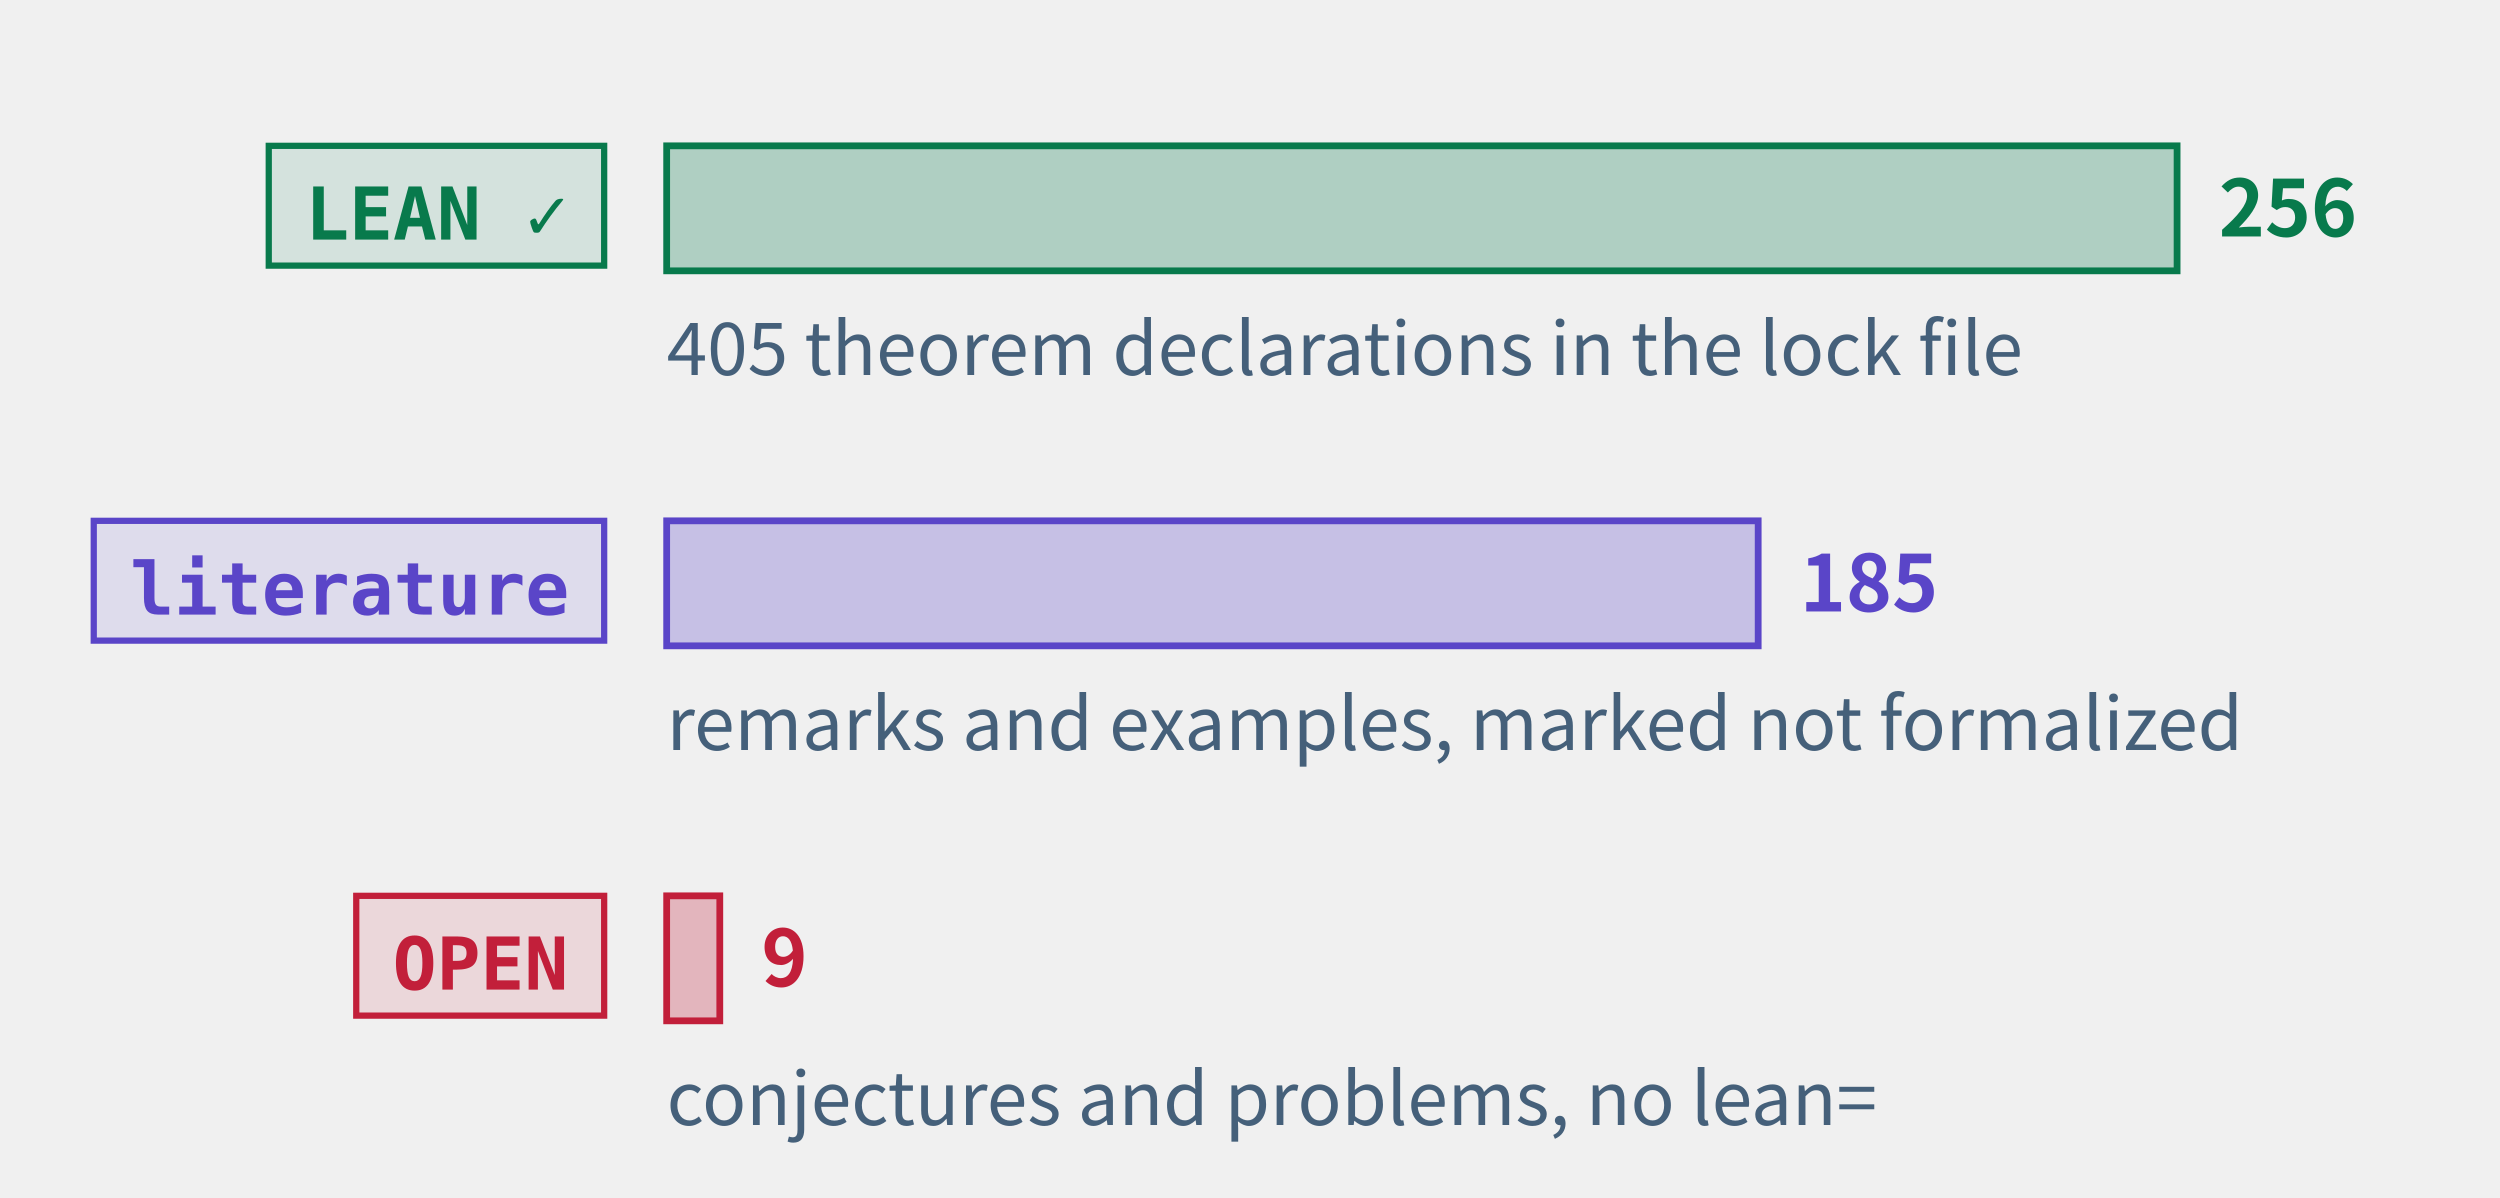
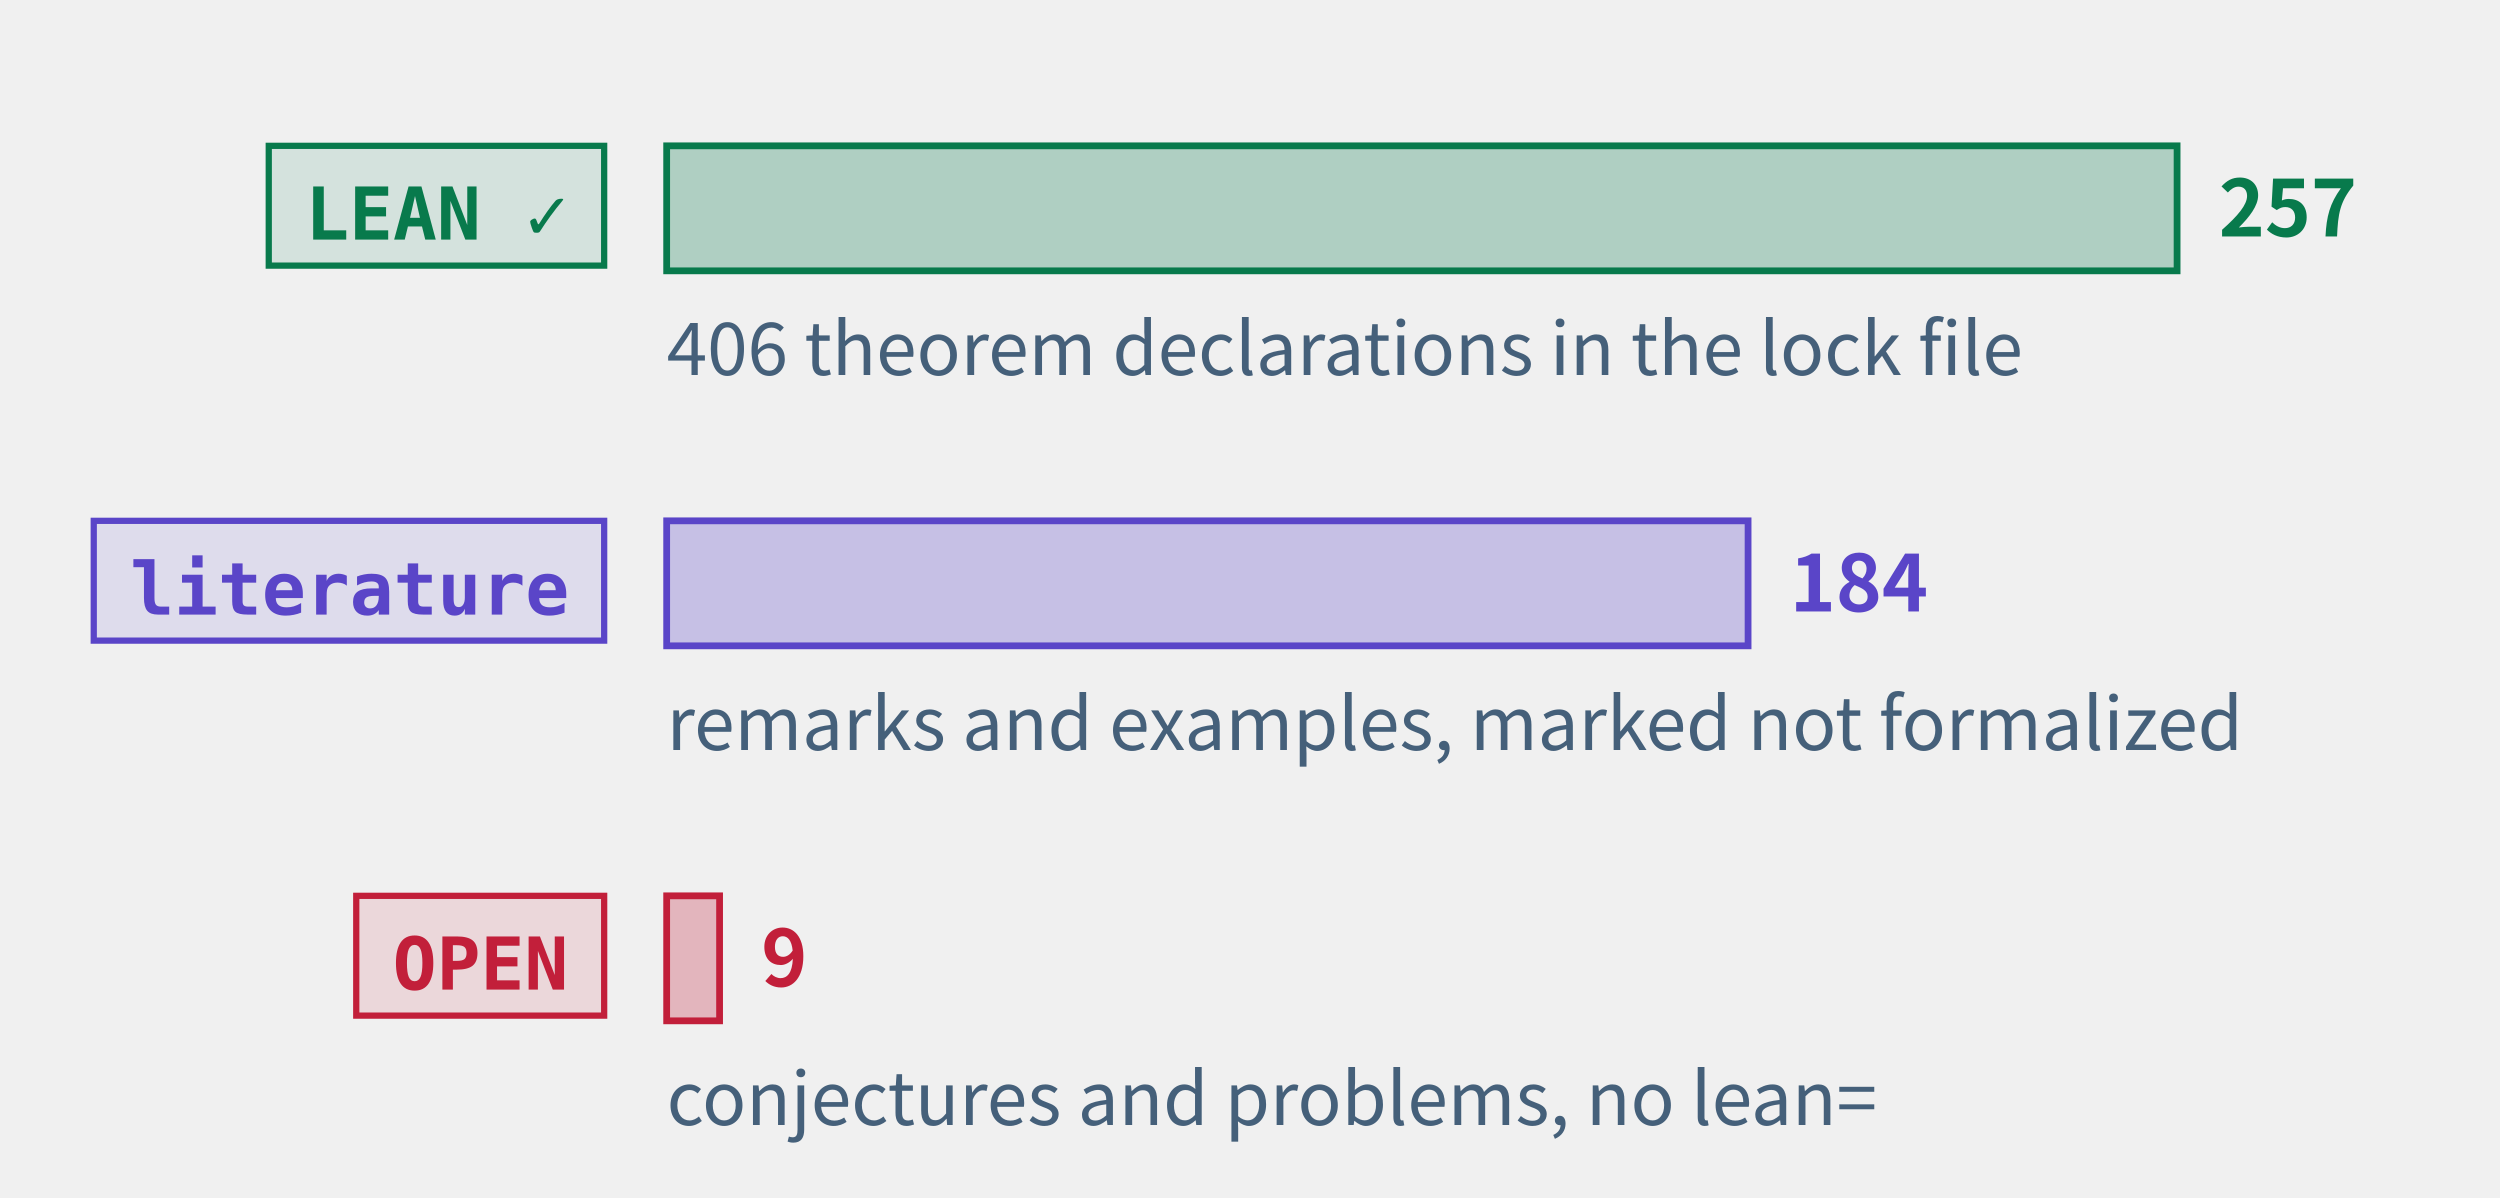
<svg xmlns="http://www.w3.org/2000/svg" class="tr-fig" data-tr-fig="prelude-three-tiers" data-lang="en" viewBox="0 0 480 230" width="480" height="230" font-family="'Noto Sans SC', 'Noto Sans CJK SC', 'Source Sans 3', 'PingFang SC', 'Microsoft YaHei', system-ui, sans-serif" role="img" aria-label="Three bars, each with a tag. The top bar is green, tagged LEAN ✓: the theorems, lemmas, propositions and corollaries with a Lean reference, the longest. The middle bar is violet, tagged “literature”: the remarks and examples marked as literature results. The bottom bar is red, tagged OPEN: the open conjectures and problems, very short. Each bar ends in its count; under the green bar a note gives the number of theorem declarations in the lock file.">
  <style>.ts-ink{stroke:#0b1622}.tf-ink{fill:#0b1622}.ts-dim{stroke:#45607a}.tf-dim{fill:#45607a}.ts-faint{stroke:#9db3c4}.tf-faint{fill:#9db3c4}.ts-edge{stroke:#b9d0dd}.tf-edge{fill:#b9d0dd}.ts-hot{stroke:#5f9bb5}.tf-hot{fill:#5f9bb5}.ts-bg{stroke:#ffffff}.tf-bg{fill:#ffffff}.ts-panel{stroke:#eef5f9}.tf-panel{fill:#eef5f9}.ts-sheet{stroke:#f7fbfd}.tf-sheet{fill:#f7fbfd}.ts-cyan{stroke:#007c8a}.tf-cyan{fill:#007c8a}.ts-magenta{stroke:#b0128f}.tf-magenta{fill:#b0128f}.ts-amber{stroke:#946200}.tf-amber{fill:#946200}.ts-violet{stroke:#5a45c8}.tf-violet{fill:#5a45c8}.ts-ok{stroke:#087a4c}.tf-ok{fill:#087a4c}.ts-warn{stroke:#c21f3a}.tf-warn{fill:#c21f3a}.ts-blue{stroke:#1d5fd0}.tf-blue{fill:#1d5fd0}.ts-orange{stroke:#b85410}.tf-orange{fill:#b85410}.ts-sigma{stroke:#28405a}.tf-sigma{fill:#28405a}@media (prefers-color-scheme:dark){.ts-ink{stroke:#d4efff}.tf-ink{fill:#d4efff}.ts-dim{stroke:#6f8ea5}.tf-dim{fill:#6f8ea5}.ts-faint{stroke:#34506a}.tf-faint{fill:#34506a}.ts-edge{stroke:#143049}.tf-edge{fill:#143049}.ts-hot{stroke:#1f5d7c}.tf-hot{fill:#1f5d7c}.ts-bg{stroke:#03060c}.tf-bg{fill:#03060c}.ts-panel{stroke:#07101b}.tf-panel{fill:#07101b}.ts-sheet{stroke:#050c16}.tf-sheet{fill:#050c16}.ts-cyan{stroke:#19f0ff}.tf-cyan{fill:#19f0ff}.ts-magenta{stroke:#ff2fd0}.tf-magenta{fill:#ff2fd0}.ts-amber{stroke:#ffc83d}.tf-amber{fill:#ffc83d}.ts-violet{stroke:#9d8cff}.tf-violet{fill:#9d8cff}.ts-ok{stroke:#46ffb2}.tf-ok{fill:#46ffb2}.ts-warn{stroke:#ff5064}.tf-warn{fill:#ff5064}.ts-blue{stroke:#2a7bff}.tf-blue{fill:#2a7bff}.ts-orange{stroke:#ff8a3c}.tf-orange{fill:#ff8a3c}.ts-sigma{stroke:#cfe3ff}.tf-sigma{fill:#cfe3ff}}</style>
  <rect x="51.6" y="28" width="64.4" height="23" class="ts-ok tf-ok" stroke-width="1.2" fill-opacity="0.12" />
  <text class="tf-ok tr-fig-mono" x="58.6" y="46" font-size="14" font-family="'JetBrains Mono', 'DejaVu Sans Mono', ui-monospace, Menlo, Consolas, monospace" font-weight="600">LEAN ✓</text>
  <rect x="128" y="28" width="290" height="24" class="ts-ok tf-ok" stroke-width="1.3" fill-opacity="0.28" />
-   <text class="tf-ok" x="426" y="45.4" font-size="15" font-weight="600">256</text>
+   <text class="tf-ok" x="426" y="45.4" font-size="15" font-weight="600">257</text>
  <rect x="18" y="100" width="98" height="23" class="ts-violet tf-violet" stroke-width="1.2" fill-opacity="0.12" />
  <text class="tf-violet tr-fig-mono" x="25" y="118" font-size="14" font-family="'JetBrains Mono', 'DejaVu Sans Mono', ui-monospace, Menlo, Consolas, monospace" font-weight="600">literature</text>
-   <rect x="128" y="100" width="209.57" height="24" class="ts-violet tf-violet" stroke-width="1.3" fill-opacity="0.28" />
-   <text class="tf-violet" x="345.57" y="117.4" font-size="15" font-weight="600">185</text>
+   <rect x="128" y="100" width="207.63" height="24" class="ts-violet tf-violet" stroke-width="1.3" fill-opacity="0.28" />
+   <text class="tf-violet" x="343.63" y="117.4" font-size="15" font-weight="600">184</text>
  <rect x="68.4" y="172" width="47.6" height="23" class="ts-warn tf-warn" stroke-width="1.2" fill-opacity="0.12" />
  <text class="tf-warn tr-fig-mono" x="75.4" y="190" font-size="14" font-family="'JetBrains Mono', 'DejaVu Sans Mono', ui-monospace, Menlo, Consolas, monospace" font-weight="600">OPEN</text>
-   <rect x="128" y="172" width="10.2" height="24" class="ts-warn tf-warn" stroke-width="1.3" fill-opacity="0.28" />
-   <text class="tf-warn" x="146.2" y="189.4" font-size="15" font-weight="600">9</text>
-   <text class="tf-dim" x="128" y="72" font-size="14">405 theorem declarations in the lock file</text>
+   <rect x="128" y="172" width="10.16" height="24" class="ts-warn tf-warn" stroke-width="1.3" fill-opacity="0.28" />
+   <text class="tf-warn" x="146.16" y="189.4" font-size="15" font-weight="600">9</text>
+   <text class="tf-dim" x="128" y="72" font-size="14">406 theorem declarations in the lock file</text>
  <text class="tf-dim" x="128" y="144" font-size="14">remarks and examples, marked not formalized</text>
  <text class="tf-dim" x="128" y="216" font-size="14">conjectures and problems, no lean=</text>
</svg>
